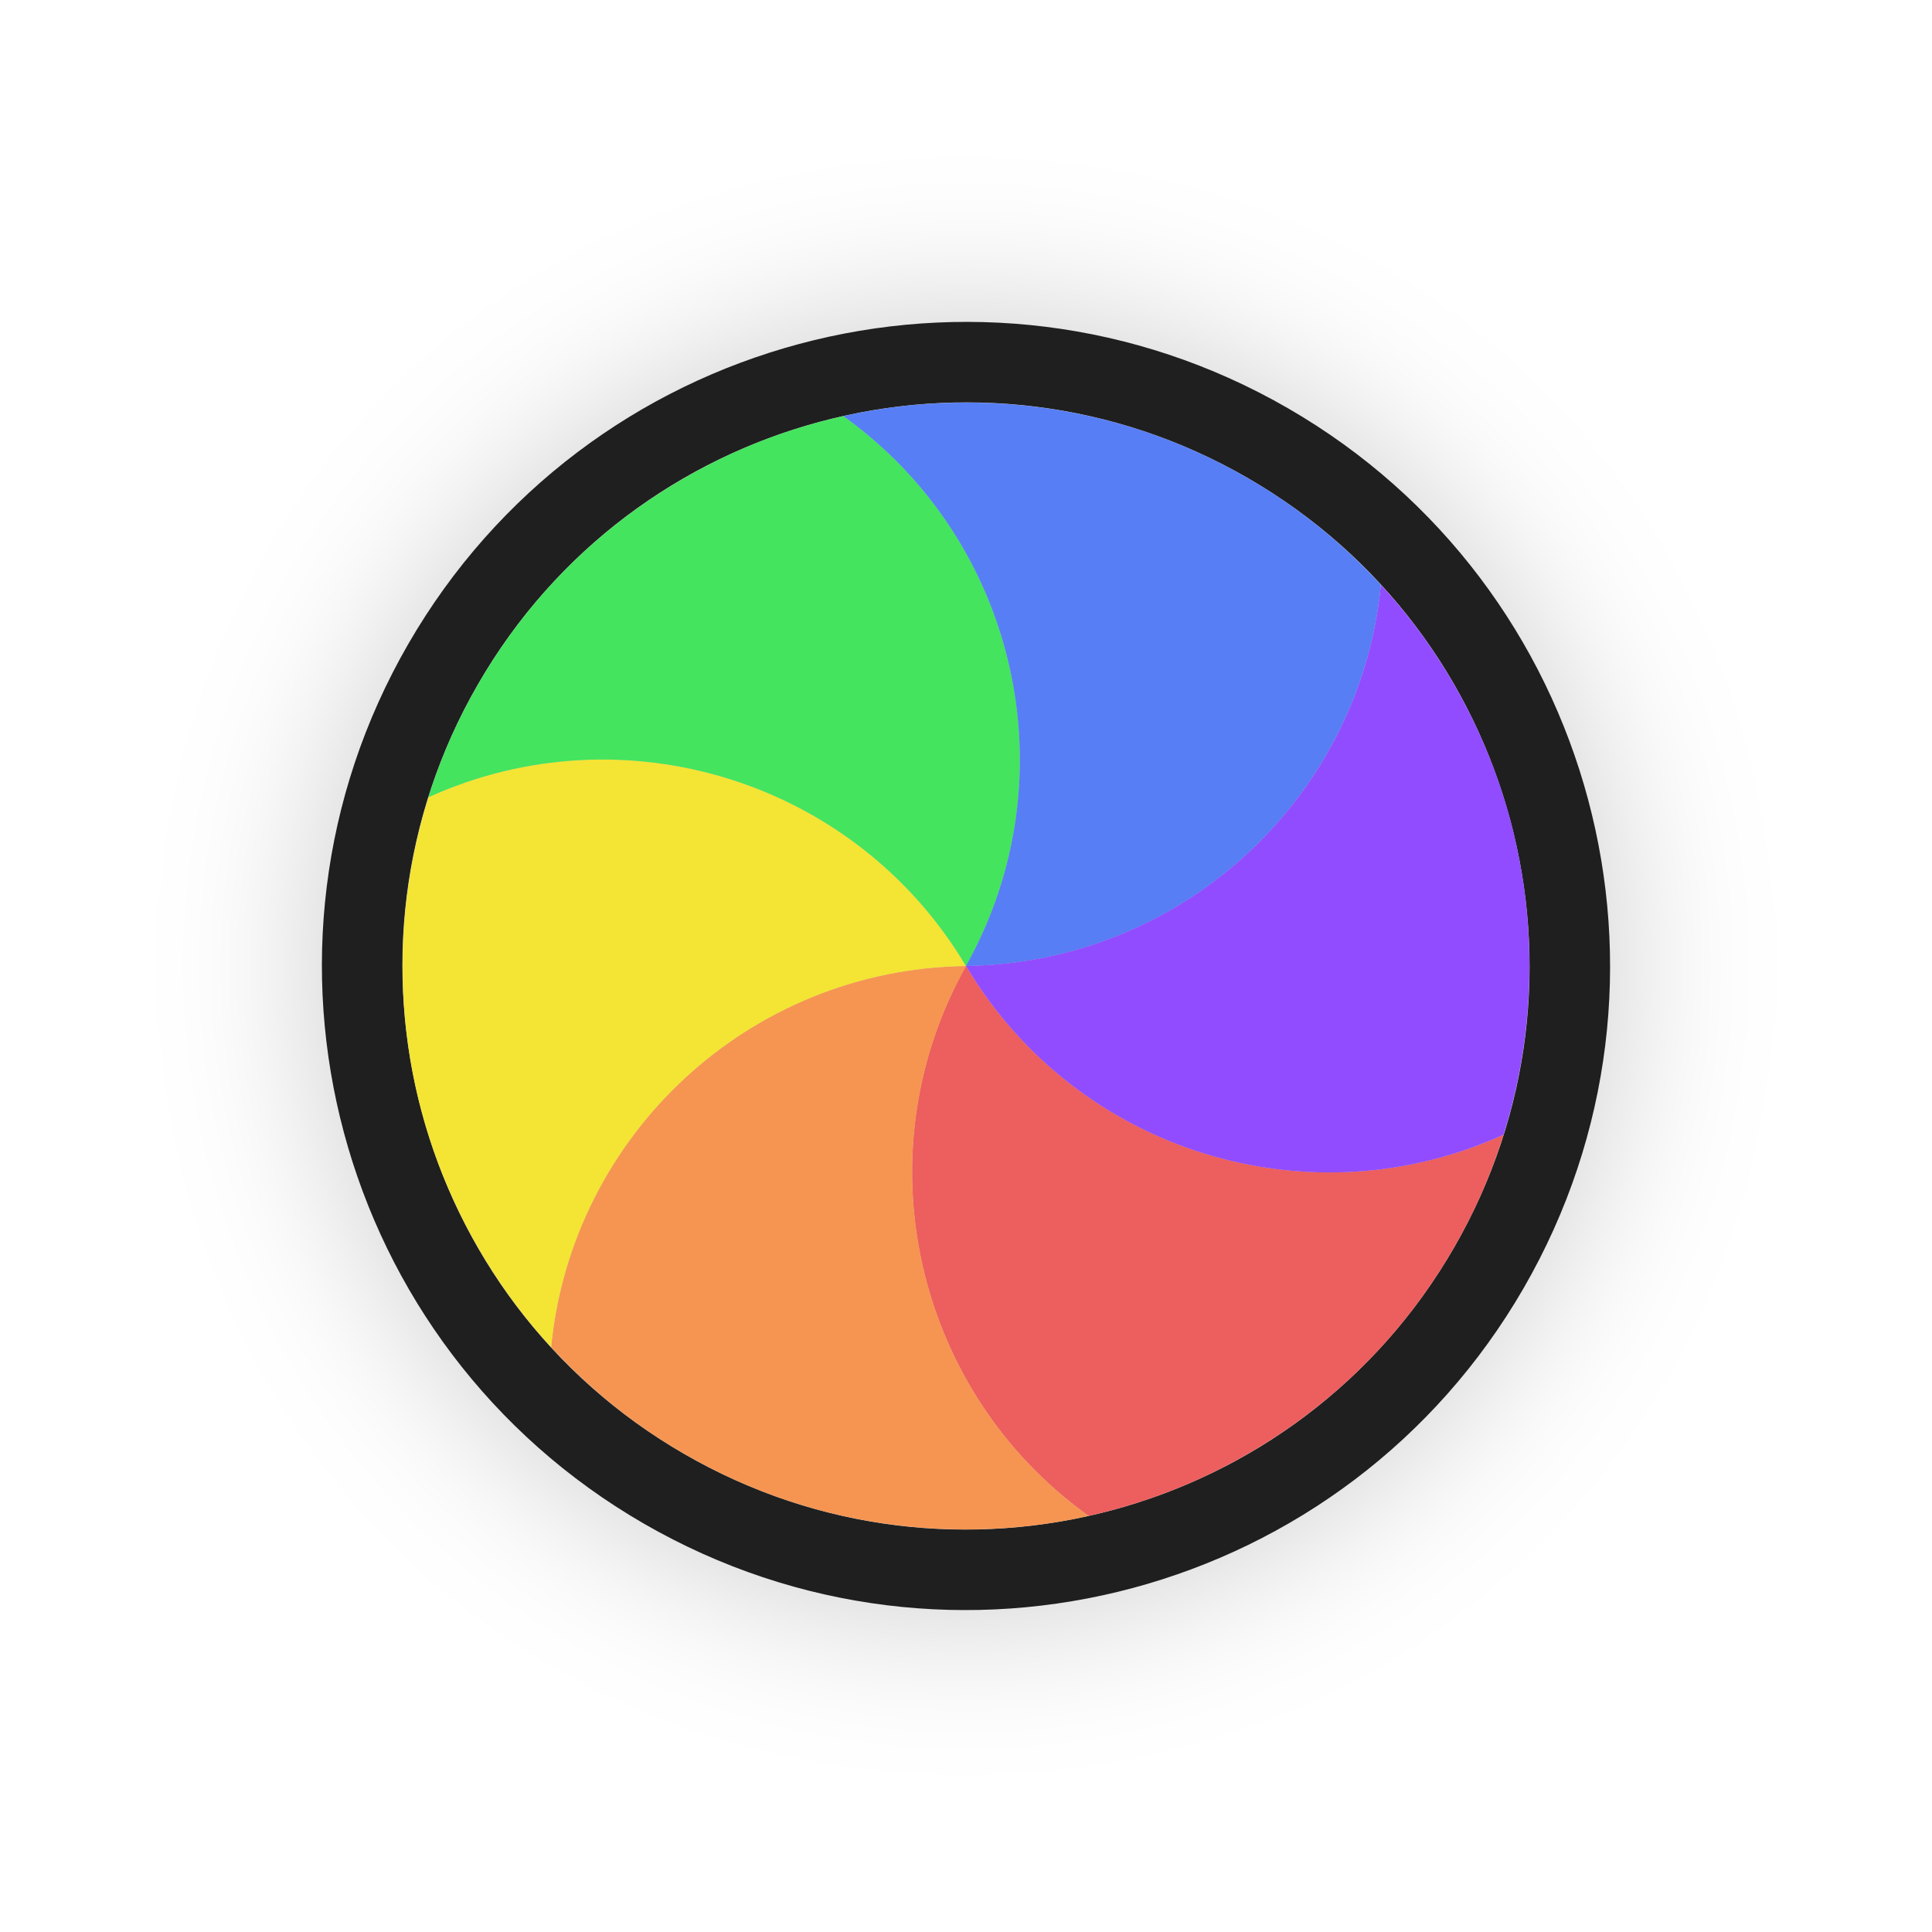
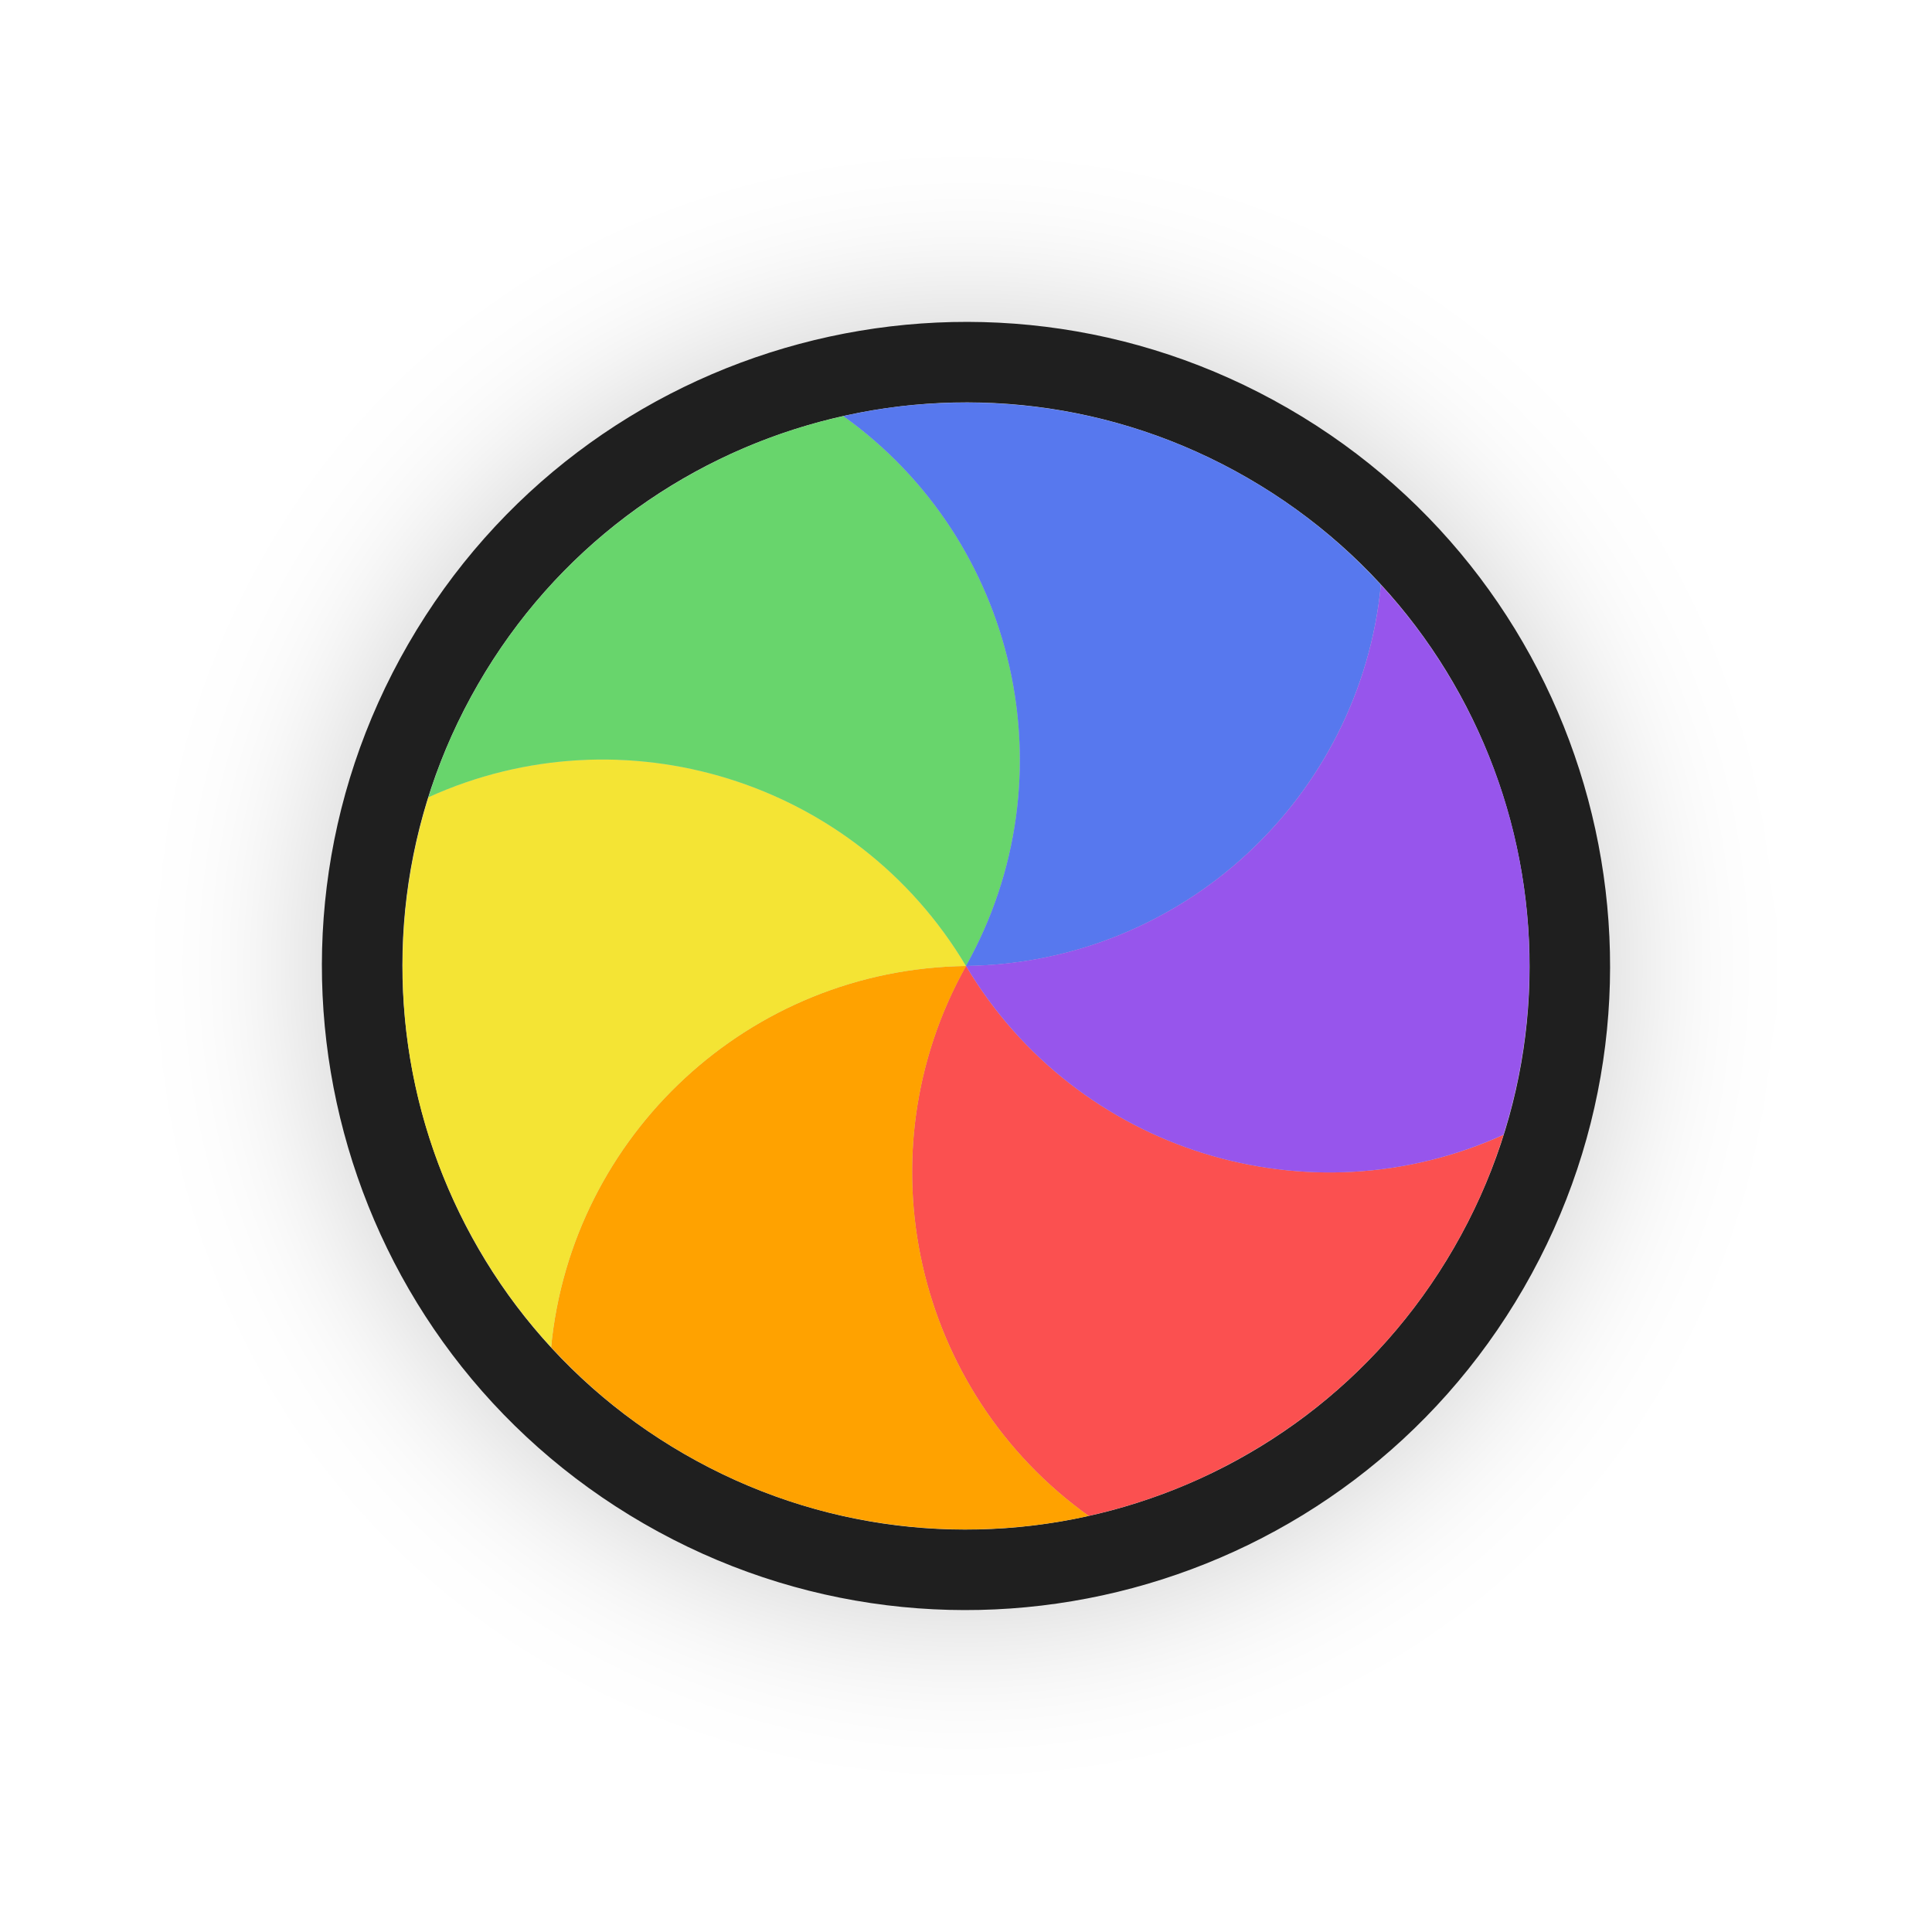
<svg xmlns="http://www.w3.org/2000/svg" width="24" height="24" viewBox="0 0 24 24" fill="none">
  <g filter="url(#filter0_d_197_3858)">
    <circle cx="12" cy="12" r="7.5" transform="rotate(120 12 11.9999)" stroke="#1F1F1F" stroke-linejoin="round" />
-     <path d="M18.678 14.096C18.594 14.361 18.495 14.622 18.381 14.877C18.286 15.087 18.179 15.295 18.061 15.499C17.748 16.042 17.373 16.527 16.95 16.95C16.527 17.373 16.042 17.748 15.499 18.061C15.295 18.179 15.087 18.285 14.877 18.381C14.442 18.576 13.988 18.727 13.523 18.831C11.369 17.291 10.684 14.35 12 11.999C13.378 14.315 16.268 15.191 18.678 14.096Z" fill="#ED5E5E" />
-     <path d="M13.524 18.831C13.252 18.892 12.977 18.936 12.699 18.964C12.469 18.987 12.236 18.999 12 18.999C11.374 18.999 10.766 18.916 10.188 18.762C9.61 18.607 9.043 18.374 8.501 18.061C8.296 17.943 8.1 17.816 7.913 17.682C7.525 17.403 7.168 17.085 6.846 16.735C7.102 14.099 9.306 12.035 12.001 12C10.684 14.35 11.37 17.292 13.524 18.831Z" fill="#F69551" />
+     <path d="M18.678 14.096C18.594 14.361 18.495 14.622 18.381 14.877C18.286 15.087 18.179 15.295 18.061 15.499C17.748 16.042 17.373 16.527 16.95 16.95C16.527 17.373 16.042 17.748 15.499 18.061C15.295 18.179 15.087 18.285 14.877 18.381C14.442 18.576 13.988 18.727 13.523 18.831C11.369 17.291 10.684 14.35 12 11.999C13.378 14.315 16.268 15.191 18.678 14.096Z" fill="#FB5050" />
+     <path d="M13.524 18.831C13.252 18.892 12.977 18.936 12.699 18.964C12.469 18.987 12.236 18.999 12 18.999C11.374 18.999 10.766 18.916 10.188 18.762C9.61 18.607 9.043 18.374 8.501 18.061C8.296 17.943 8.1 17.816 7.913 17.682C7.525 17.403 7.168 17.085 6.846 16.735C7.102 14.099 9.306 12.035 12.001 12C10.684 14.35 11.37 17.292 13.524 18.831Z" fill="#FFA200" />
    <path d="M6.846 16.735C6.657 16.53 6.481 16.314 6.318 16.087C6.183 15.9 6.057 15.704 5.939 15.499C5.626 14.957 5.393 14.39 5.238 13.812C5.083 13.234 5.001 12.627 5.001 12C5.001 11.764 5.013 11.531 5.036 11.301C5.084 10.826 5.18 10.358 5.322 9.903C7.733 8.808 10.623 9.685 12 12C9.306 12.036 7.102 14.1 6.846 16.735Z" fill="#F4E434" />
-     <path d="M5.322 9.904C5.405 9.638 5.505 9.377 5.619 9.123C5.714 8.913 5.821 8.705 5.939 8.501C6.252 7.958 6.627 7.473 7.05 7.05C7.473 6.627 7.958 6.252 8.501 5.939C8.705 5.821 8.912 5.714 9.123 5.619C9.558 5.423 10.012 5.272 10.477 5.169C12.631 6.708 13.316 9.65 12 12C10.622 9.685 7.732 8.808 5.322 9.904Z" fill="#44E45E" />
-     <path d="M10.476 5.169C10.748 5.108 11.023 5.064 11.301 5.035C11.531 5.013 11.764 5.001 12 5.001C12.626 5.001 13.234 5.083 13.812 5.238C14.389 5.393 14.957 5.625 15.499 5.939C15.704 6.057 15.9 6.183 16.087 6.318C16.475 6.597 16.832 6.915 17.154 7.265C16.898 9.9 14.694 11.965 11.999 12C13.316 9.649 12.63 6.708 10.476 5.169Z" fill="#577EF4" />
-     <path d="M17.154 7.265C17.342 7.47 17.519 7.686 17.682 7.912C17.817 8.1 17.943 8.296 18.061 8.5C18.374 9.043 18.607 9.61 18.762 10.188C18.916 10.766 18.999 11.373 18.999 12C18.999 12.236 18.987 12.469 18.964 12.699C18.916 13.174 18.82 13.642 18.677 14.096C16.267 15.192 13.377 14.315 12 11.999C14.693 11.964 16.898 9.9 17.154 7.265Z" fill="#914CFF" />
+     <path d="M5.322 9.904C5.405 9.638 5.505 9.377 5.619 9.123C5.714 8.913 5.821 8.705 5.939 8.501C6.252 7.958 6.627 7.473 7.05 7.05C7.473 6.627 7.958 6.252 8.5 5.939C8.705 5.821 8.912 5.714 9.123 5.619C9.558 5.423 10.012 5.272 10.477 5.169C12.631 6.708 13.316 9.65 12 12C10.622 9.685 7.732 8.808 5.322 9.904Z" fill="#68D56C" />
+     <path d="M10.476 5.169C10.748 5.108 11.023 5.063 11.301 5.035C11.531 5.013 11.764 5.001 12 5.001C12.626 5.001 13.234 5.083 13.812 5.238C14.389 5.393 14.957 5.625 15.499 5.939C15.704 6.057 15.9 6.183 16.087 6.318C16.475 6.597 16.832 6.915 17.154 7.265C16.898 9.9 14.694 11.965 11.999 12C13.316 9.649 12.63 6.708 10.476 5.169Z" fill="#5778EE" />
+     <path d="M17.154 7.265C17.342 7.47 17.519 7.686 17.682 7.912C17.817 8.1 17.943 8.296 18.061 8.5C18.374 9.043 18.607 9.61 18.762 10.188C18.916 10.766 18.999 11.373 18.999 12C18.999 12.236 18.987 12.469 18.964 12.699C18.916 13.174 18.82 13.642 18.677 14.096C16.267 15.192 13.377 14.315 12 11.999C14.694 11.964 16.898 9.9 17.154 7.265Z" fill="#9755EC" />
  </g>
  <defs>
    <filter id="filter0_d_197_3858" x="-2" y="-2" width="28" height="28" filterUnits="userSpaceOnUse" color-interpolation-filters="sRGB">
      <feFlood flood-opacity="0" result="BackgroundImageFix" />
      <feColorMatrix in="SourceAlpha" type="matrix" values="0 0 0 0 0 0 0 0 0 0 0 0 0 0 0 0 0 0 127 0" result="hardAlpha" />
      <feOffset />
      <feGaussianBlur stdDeviation="1" />
      <feColorMatrix type="matrix" values="0 0 0 0 0 0 0 0 0 0 0 0 0 0 0 0 0 0 0.2 0" />
      <feBlend mode="normal" in2="BackgroundImageFix" result="effect1_dropShadow_197_3858" />
      <feBlend mode="normal" in="SourceGraphic" in2="effect1_dropShadow_197_3858" result="shape" />
    </filter>
  </defs>
</svg>
